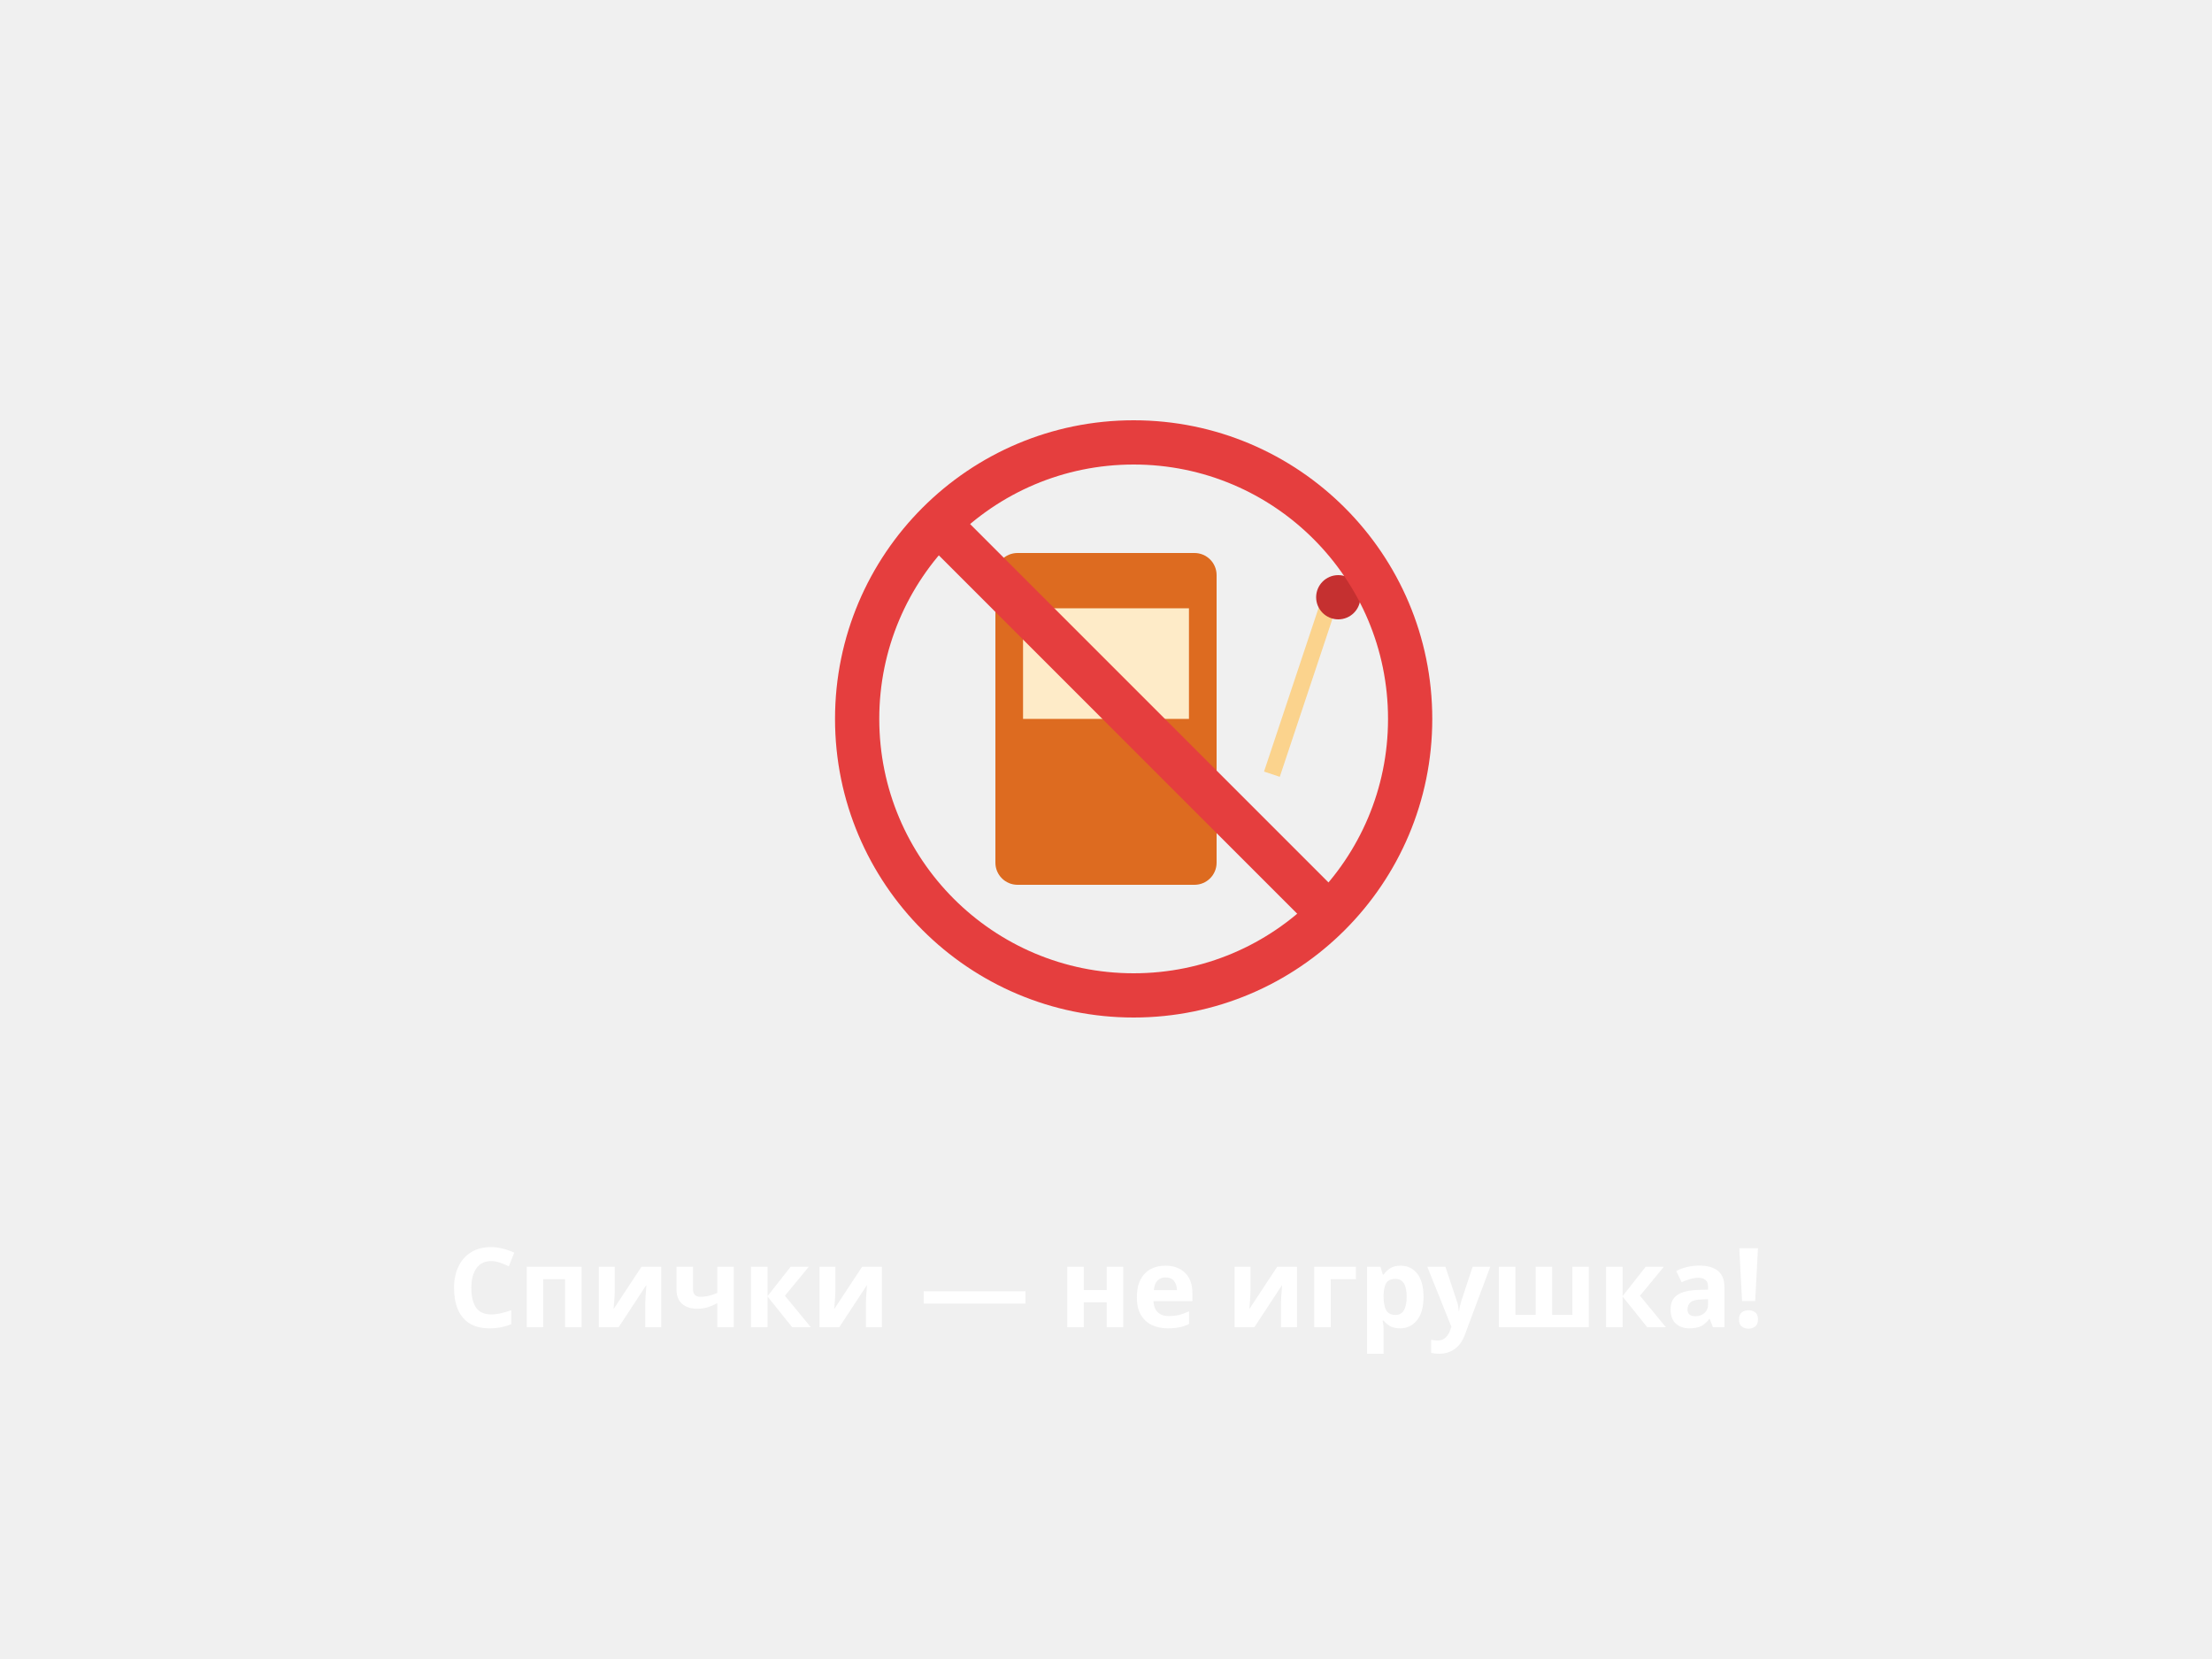
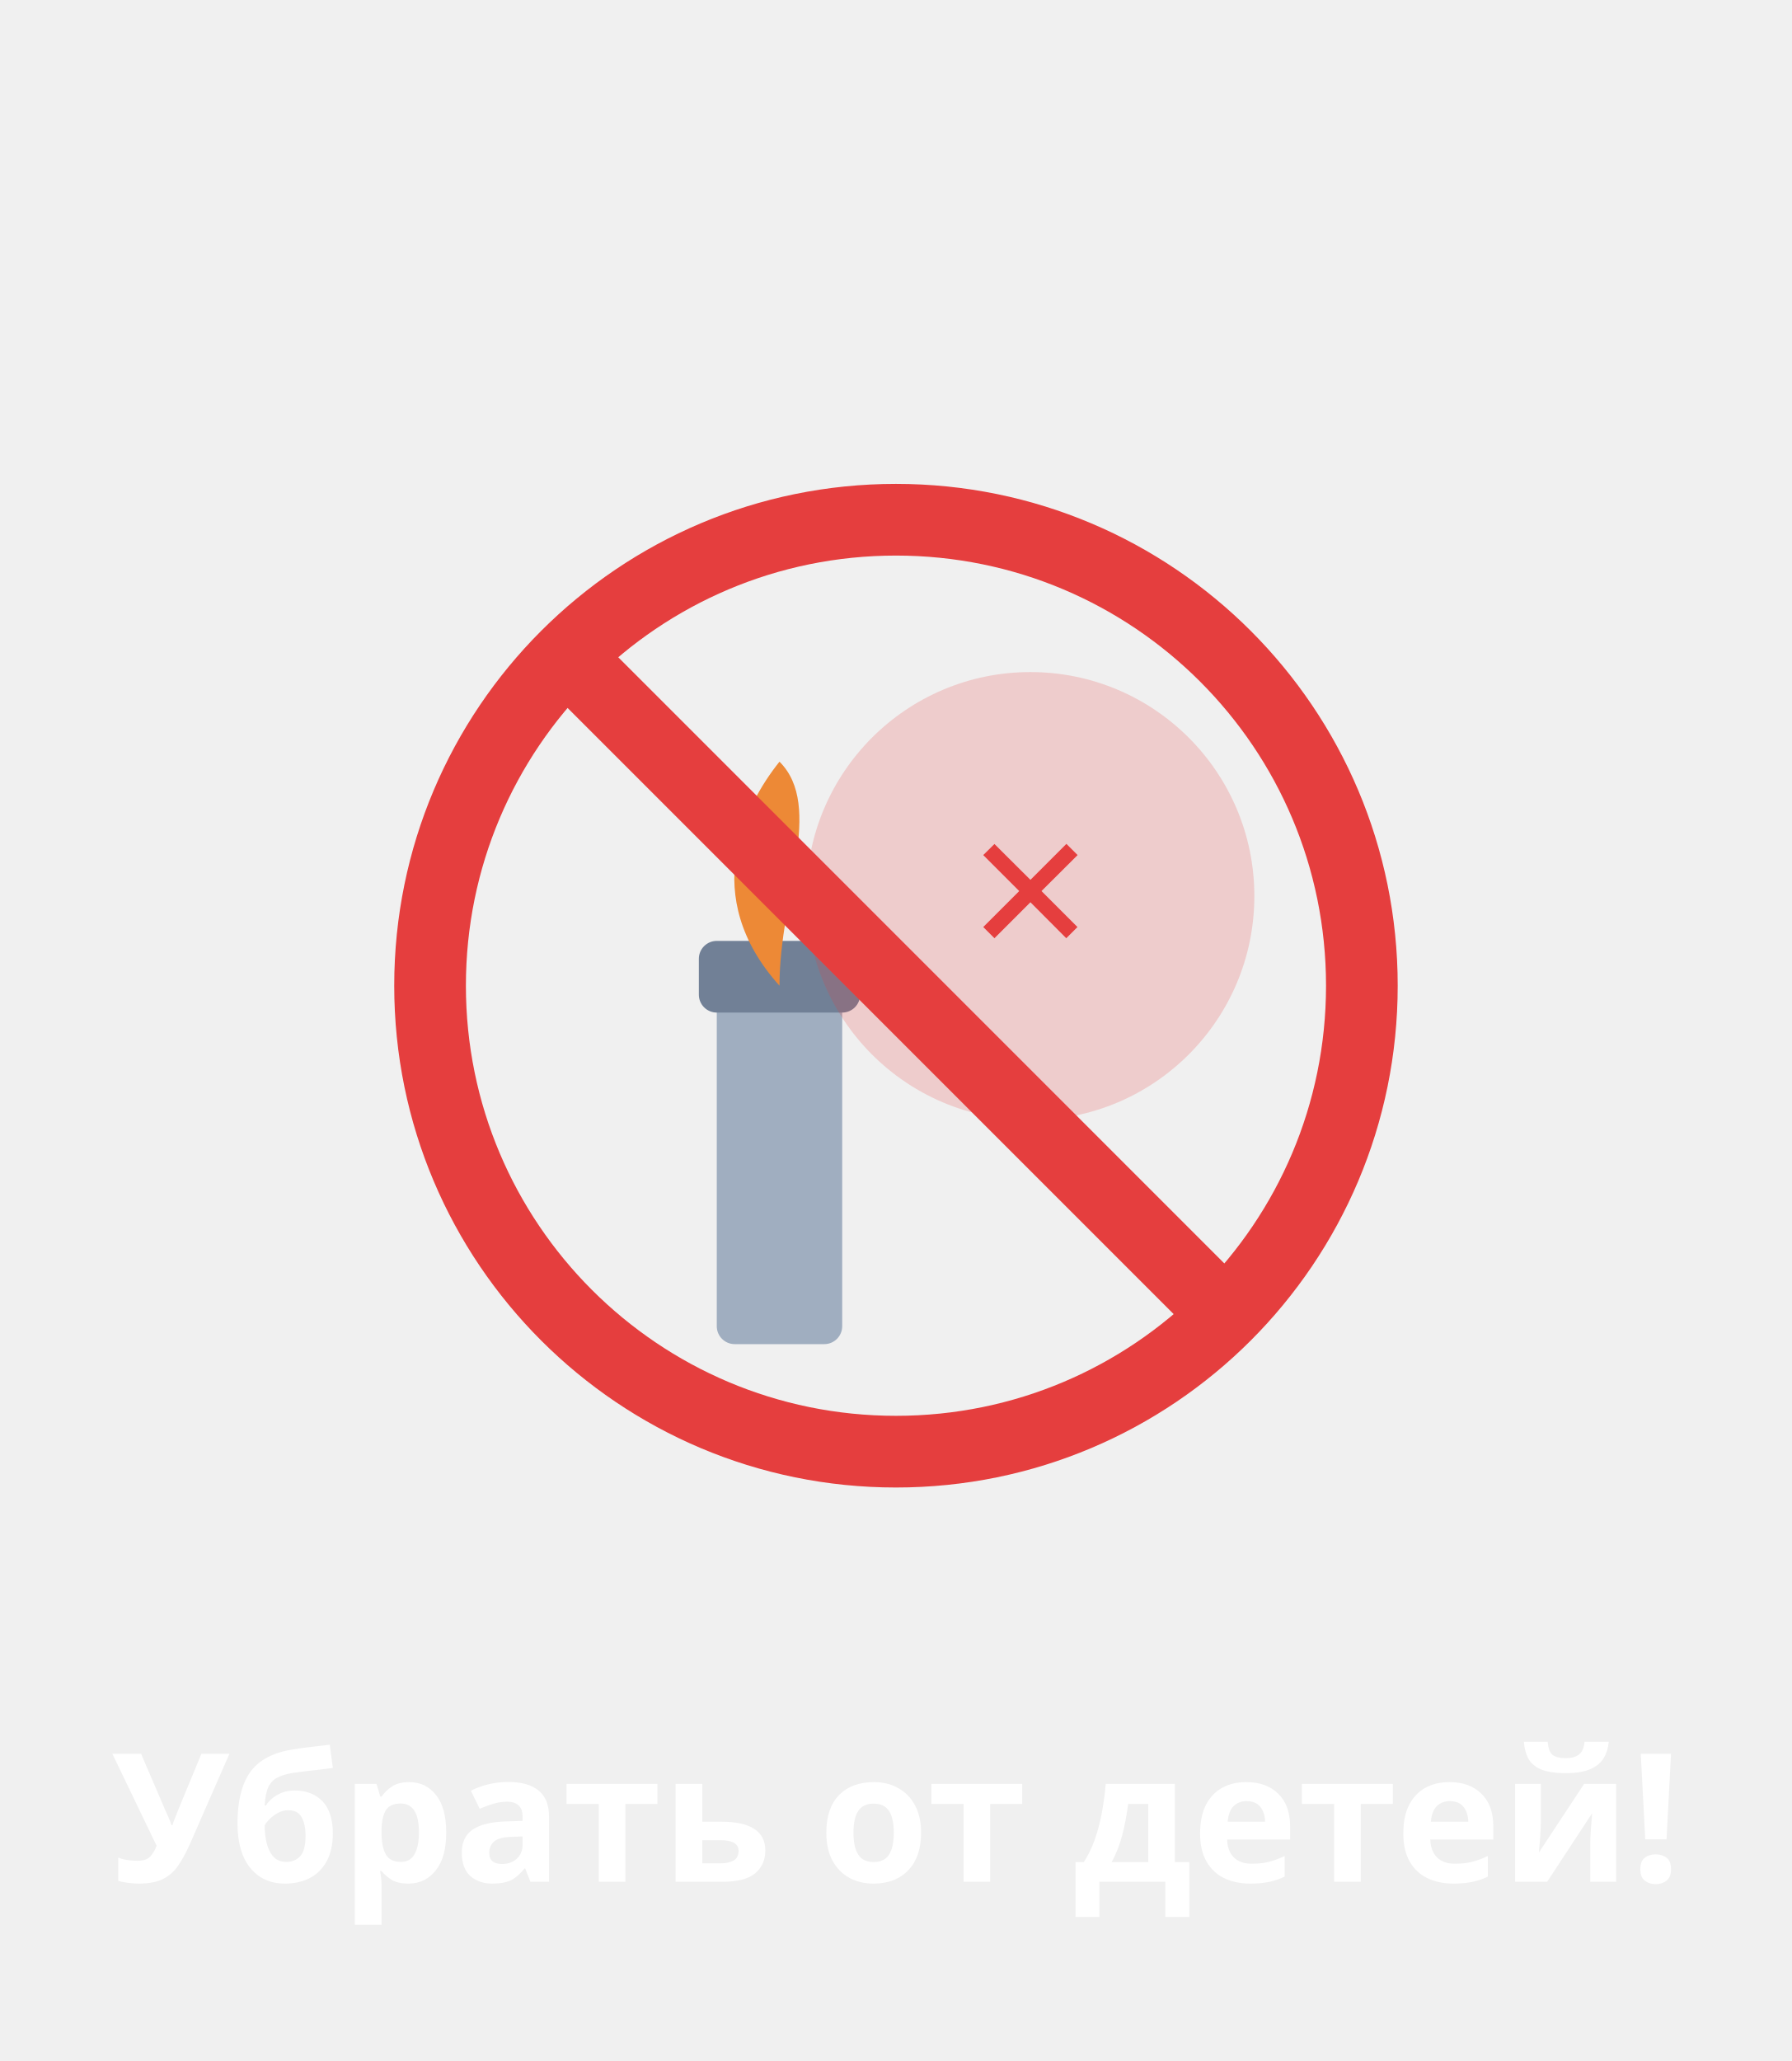
- <svg xmlns="http://www.w3.org/2000/svg" viewBox="0 0 400 300">
+ <svg xmlns="http://www.w3.org/2000/svg" viewBox="100 30 200 230">
  <rect width="400" height="300" fill="none" />
-   <g transform="translate(150, 70)">
-     <rect x="30" y="30" width="40" height="60" fill="#dd6b20" rx="4" />
-     <rect x="35" y="40" width="30" height="20" fill="#feebc8" />
-     <line x1="80" y1="70" x2="90" y2="40" stroke="#fbd38d" stroke-width="3" />
-     <circle cx="92" cy="38" r="4" fill="#c53030" />
-     <circle cx="55" cy="60" r="50" fill="none" stroke="#e53e3e" stroke-width="8" />
-     <line x1="20" y1="25" x2="90" y2="95" stroke="#e53e3e" stroke-width="8" />
+   <g transform="translate(150, 80)">
+     <rect x="30" y="60" width="14" height="40" fill="#a0aec0" rx="2" />
+     <rect x="28" y="55" width="18" height="8" fill="#718096" rx="2" />
+     <path d="M37,60 C37,50 42,40 37,35 C33,40 28,50 37,60 Z" fill="#ed8936" />
+     <circle cx="65" cy="50" r="25" fill="#e53e3e" opacity="0.2" />
+     <text x="65" y="56" font-family="sans-serif" font-size="18" fill="#e53e3e" text-anchor="middle" font-weight="bold">✕</text>
+     <circle cx="50" cy="60" r="52" fill="none" stroke="#e53e3e" stroke-width="8" />
+     <line x1="13" y1="23" x2="87" y2="97" stroke="#e53e3e" stroke-width="8" />
  </g>
-   <text x="200" y="240" font-family="sans-serif" font-size="20" fill="#fff" text-anchor="middle" font-weight="bold">Спички — не игрушка!</text>
+   <text x="200" y="240" font-family="sans-serif" font-size="20" fill="#fff" text-anchor="middle" font-weight="bold">Убрать от детей!</text>
</svg>
